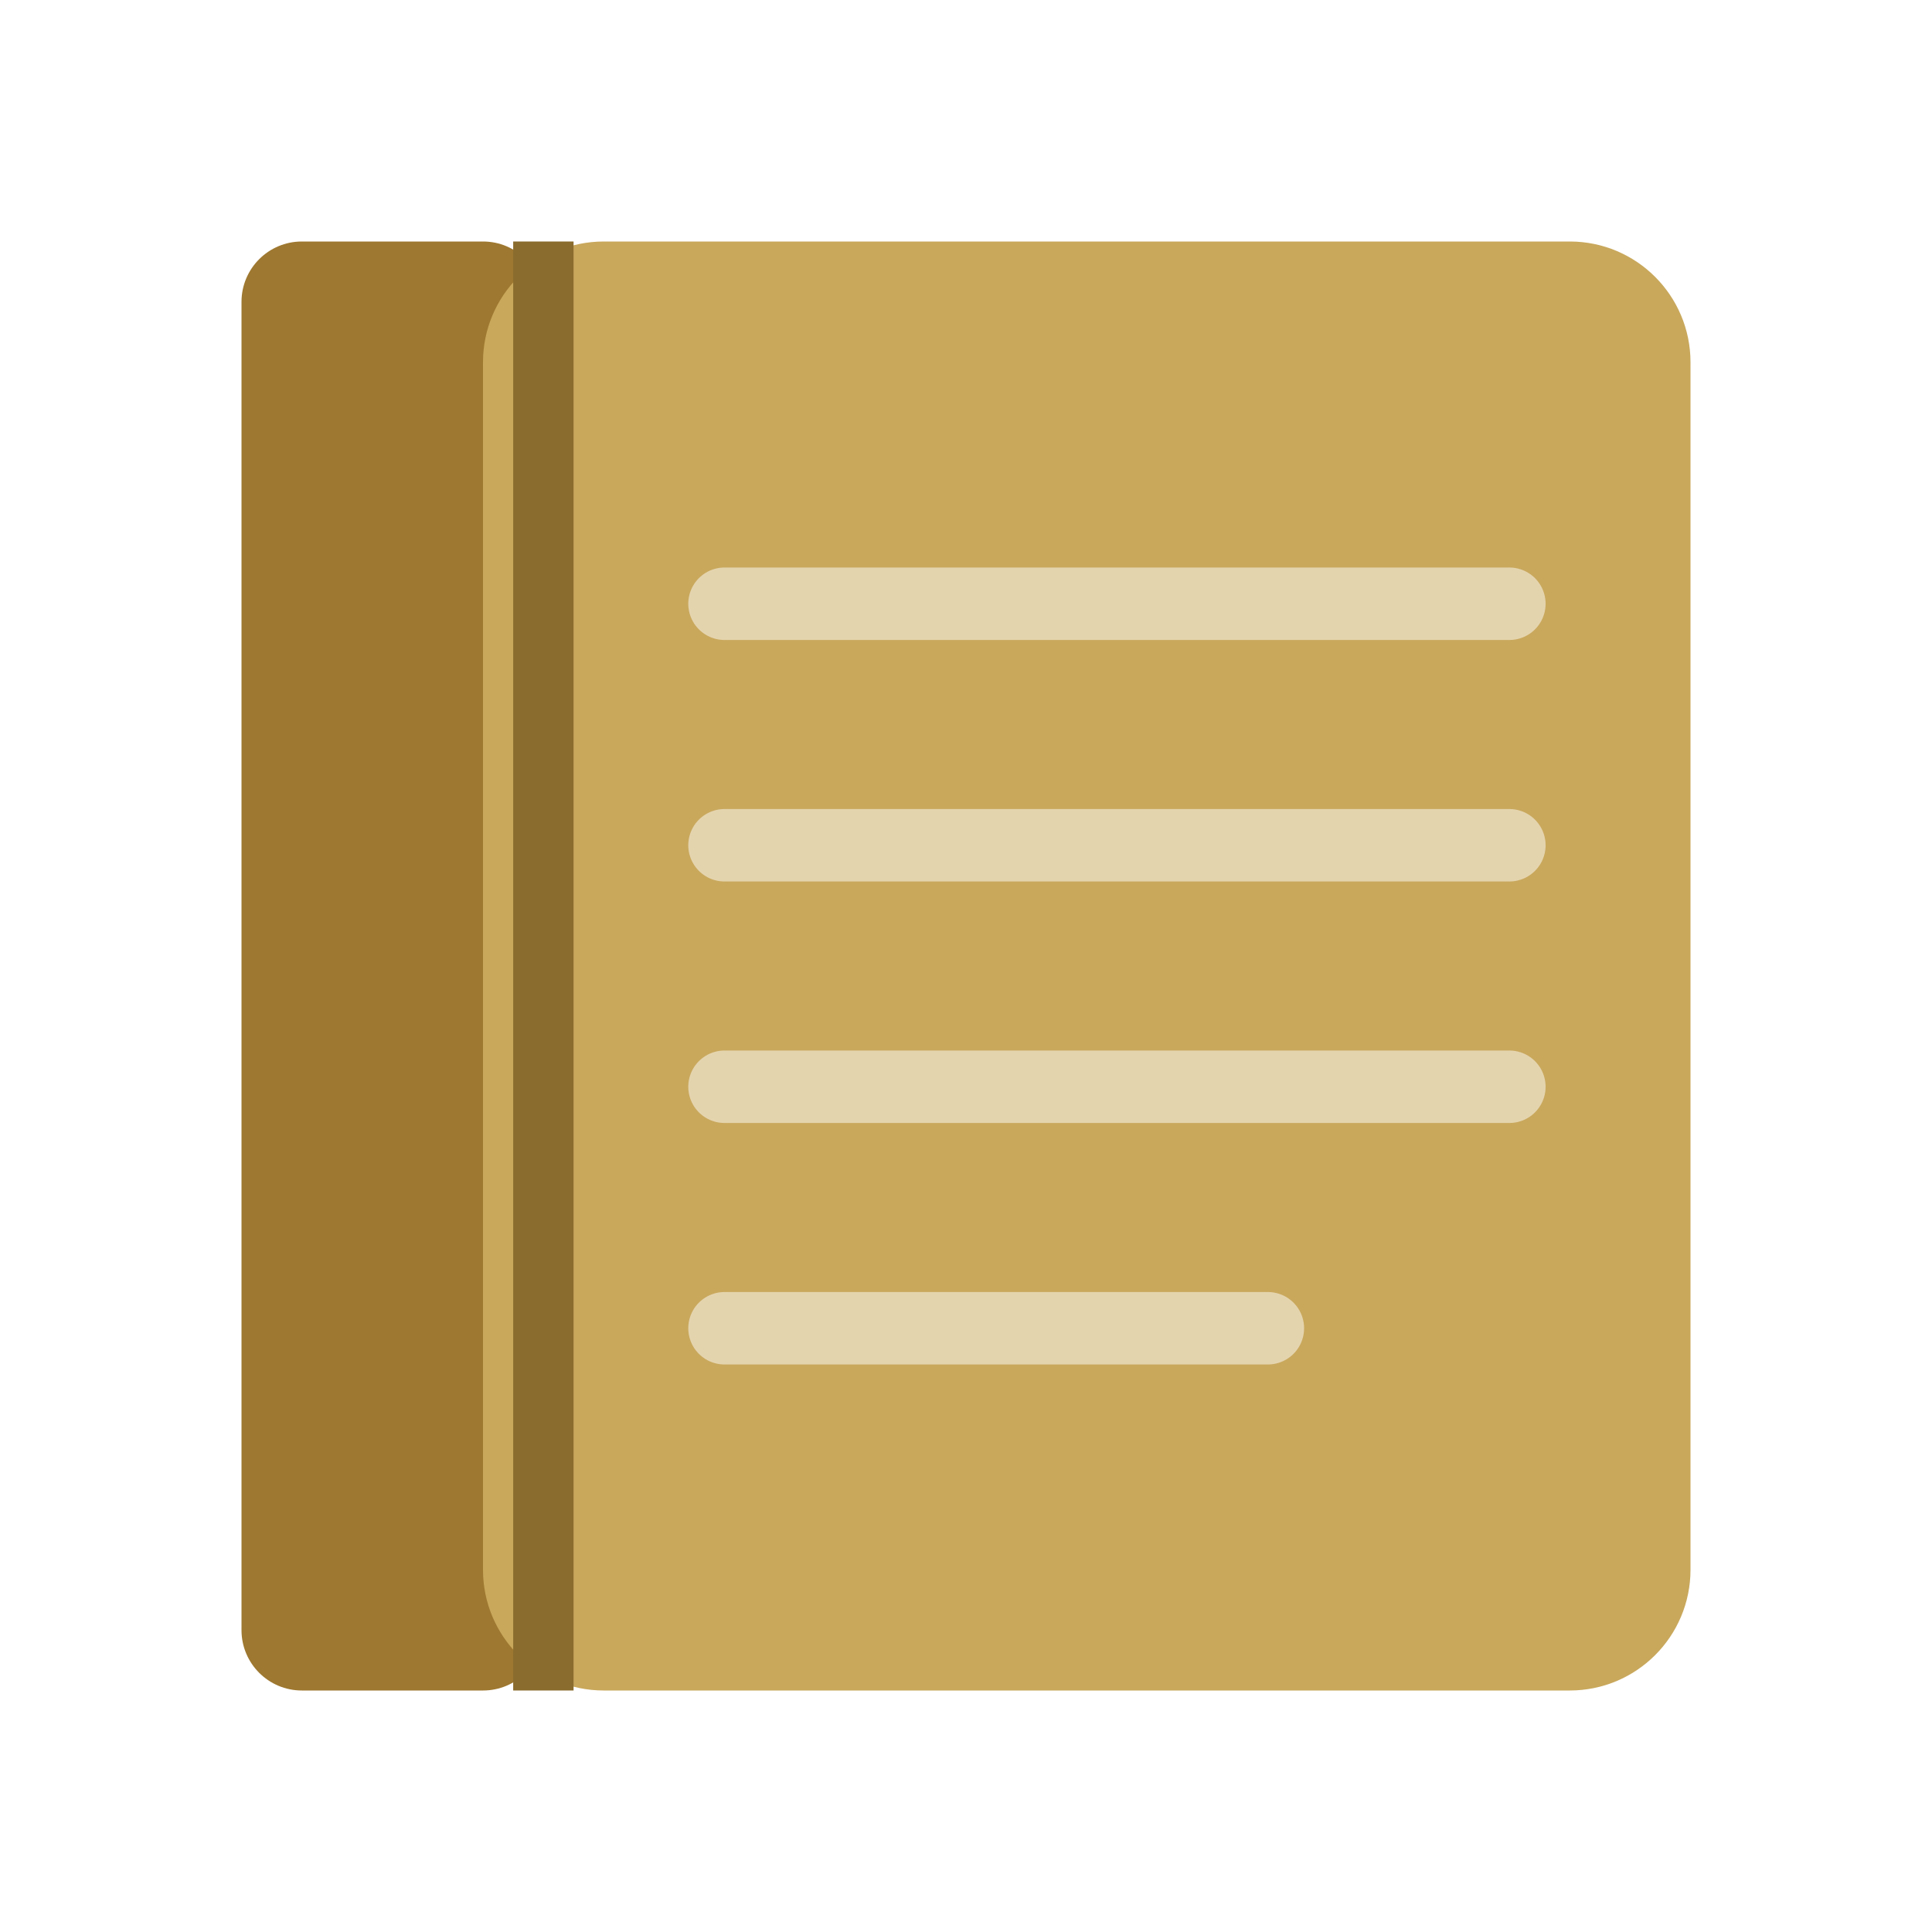
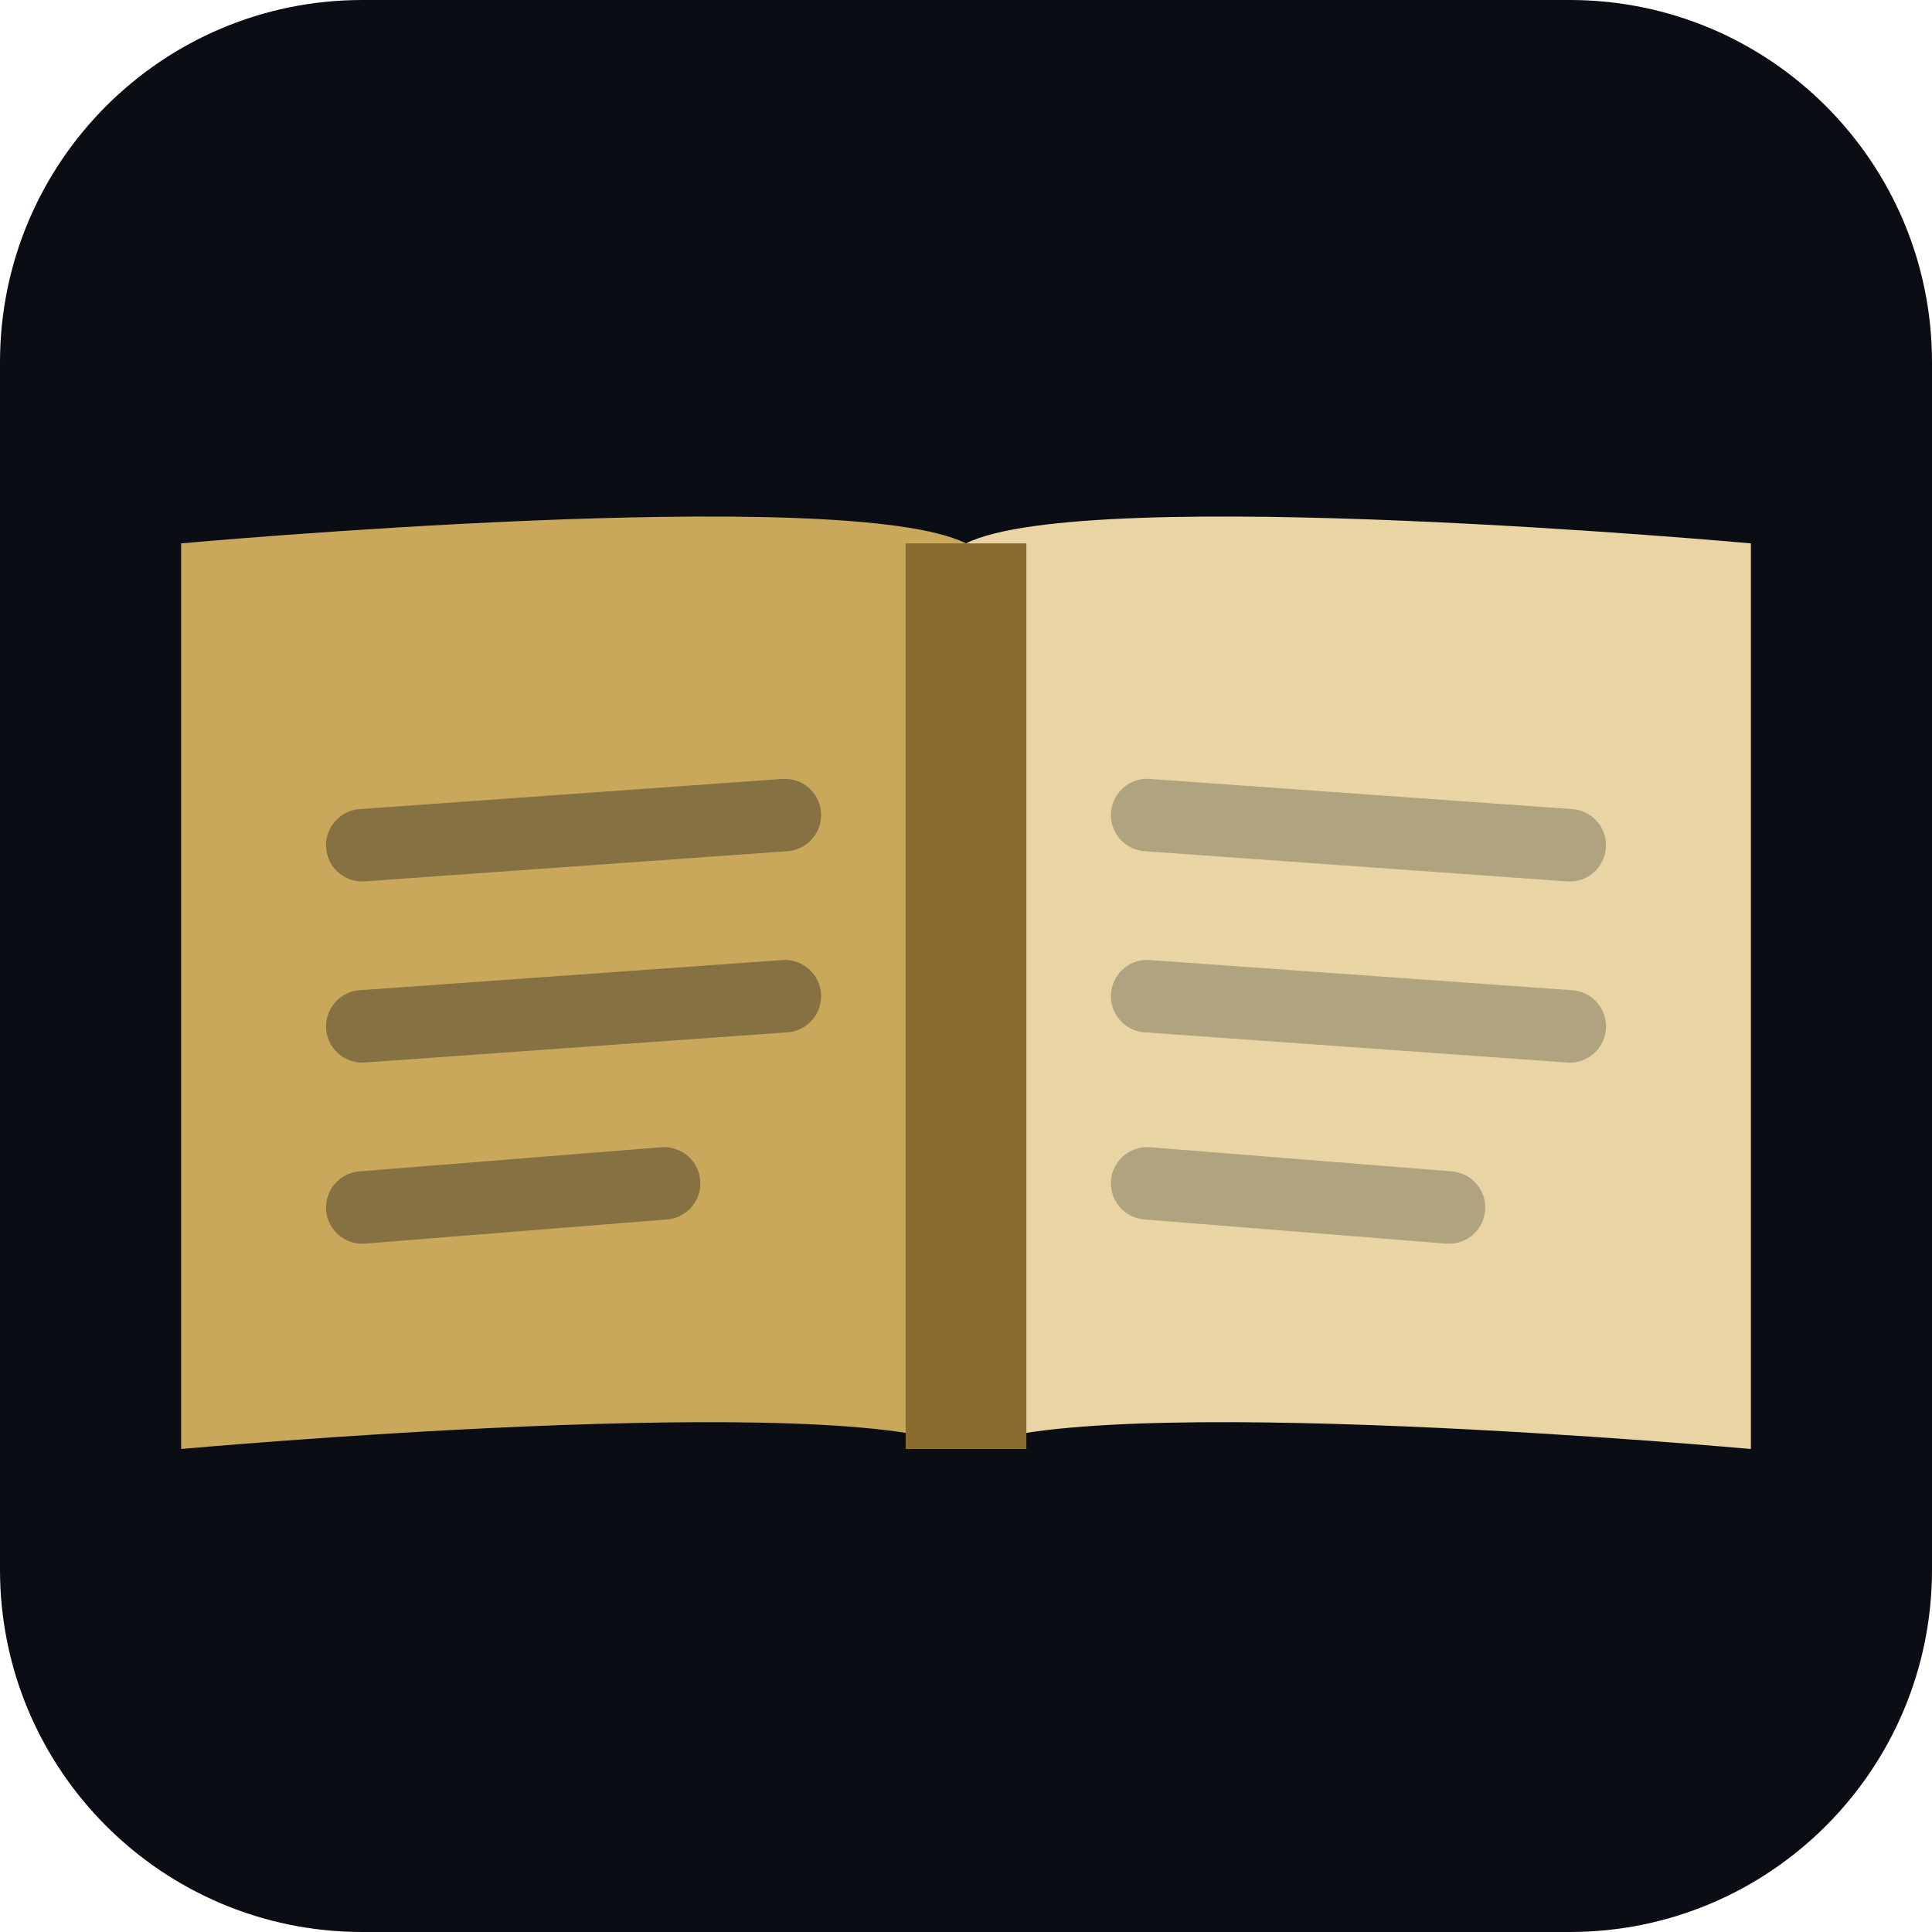
<svg xmlns="http://www.w3.org/2000/svg" viewBox="0 0 32 32">
-   <rect x="4" y="4" width="5" height="24" rx="1" fill="#9e7830" />
-   <rect x="8" y="4" width="20" height="24" rx="2" fill="#c9a85c" />
-   <line x1="9" y1="4" x2="9" y2="28" stroke="#8a6c2e" stroke-width="1" />
-   <line x1="12" y1="10" x2="25" y2="10" stroke="rgba(255,255,255,0.5)" stroke-width="1.2" stroke-linecap="round" />
-   <line x1="12" y1="14" x2="25" y2="14" stroke="rgba(255,255,255,0.5)" stroke-width="1.2" stroke-linecap="round" />
-   <line x1="12" y1="18" x2="25" y2="18" stroke="rgba(255,255,255,0.5)" stroke-width="1.2" stroke-linecap="round" />
-   <line x1="12" y1="22" x2="21" y2="22" stroke="rgba(255,255,255,0.5)" stroke-width="1.2" stroke-linecap="round" />
+   <rect width="32" height="32" rx="6" fill="#0b0d14" />
+   <path d="M3 9 C3 9 14 8 16 9 L16 24 C14 23 3 24 3 24 Z" fill="#c9a85c" />
+   <path d="M16 9 C18 8 29 9 29 9 L29 24 C29 24 18 23 16 24 Z" fill="#e8d5a3" />
+   <rect x="15" y="9" width="2" height="15" fill="#8a6c2e" />
+   <line x1="6" y1="14" x2="13" y2="13.5" stroke="rgba(11,13,20,0.35)" stroke-width="1.2" stroke-linecap="round" />
+   <line x1="6" y1="17" x2="13" y2="16.5" stroke="rgba(11,13,20,0.35)" stroke-width="1.2" stroke-linecap="round" />
+   <line x1="6" y1="20" x2="11" y2="19.6" stroke="rgba(11,13,20,0.35)" stroke-width="1.2" stroke-linecap="round" />
+   <line x1="19" y1="13.5" x2="26" y2="14" stroke="rgba(11,13,20,0.25)" stroke-width="1.2" stroke-linecap="round" />
+   <line x1="19" y1="16.5" x2="26" y2="17" stroke="rgba(11,13,20,0.25)" stroke-width="1.2" stroke-linecap="round" />
+   <line x1="19" y1="19.6" x2="24" y2="20" stroke="rgba(11,13,20,0.25)" stroke-width="1.2" stroke-linecap="round" />
</svg>
